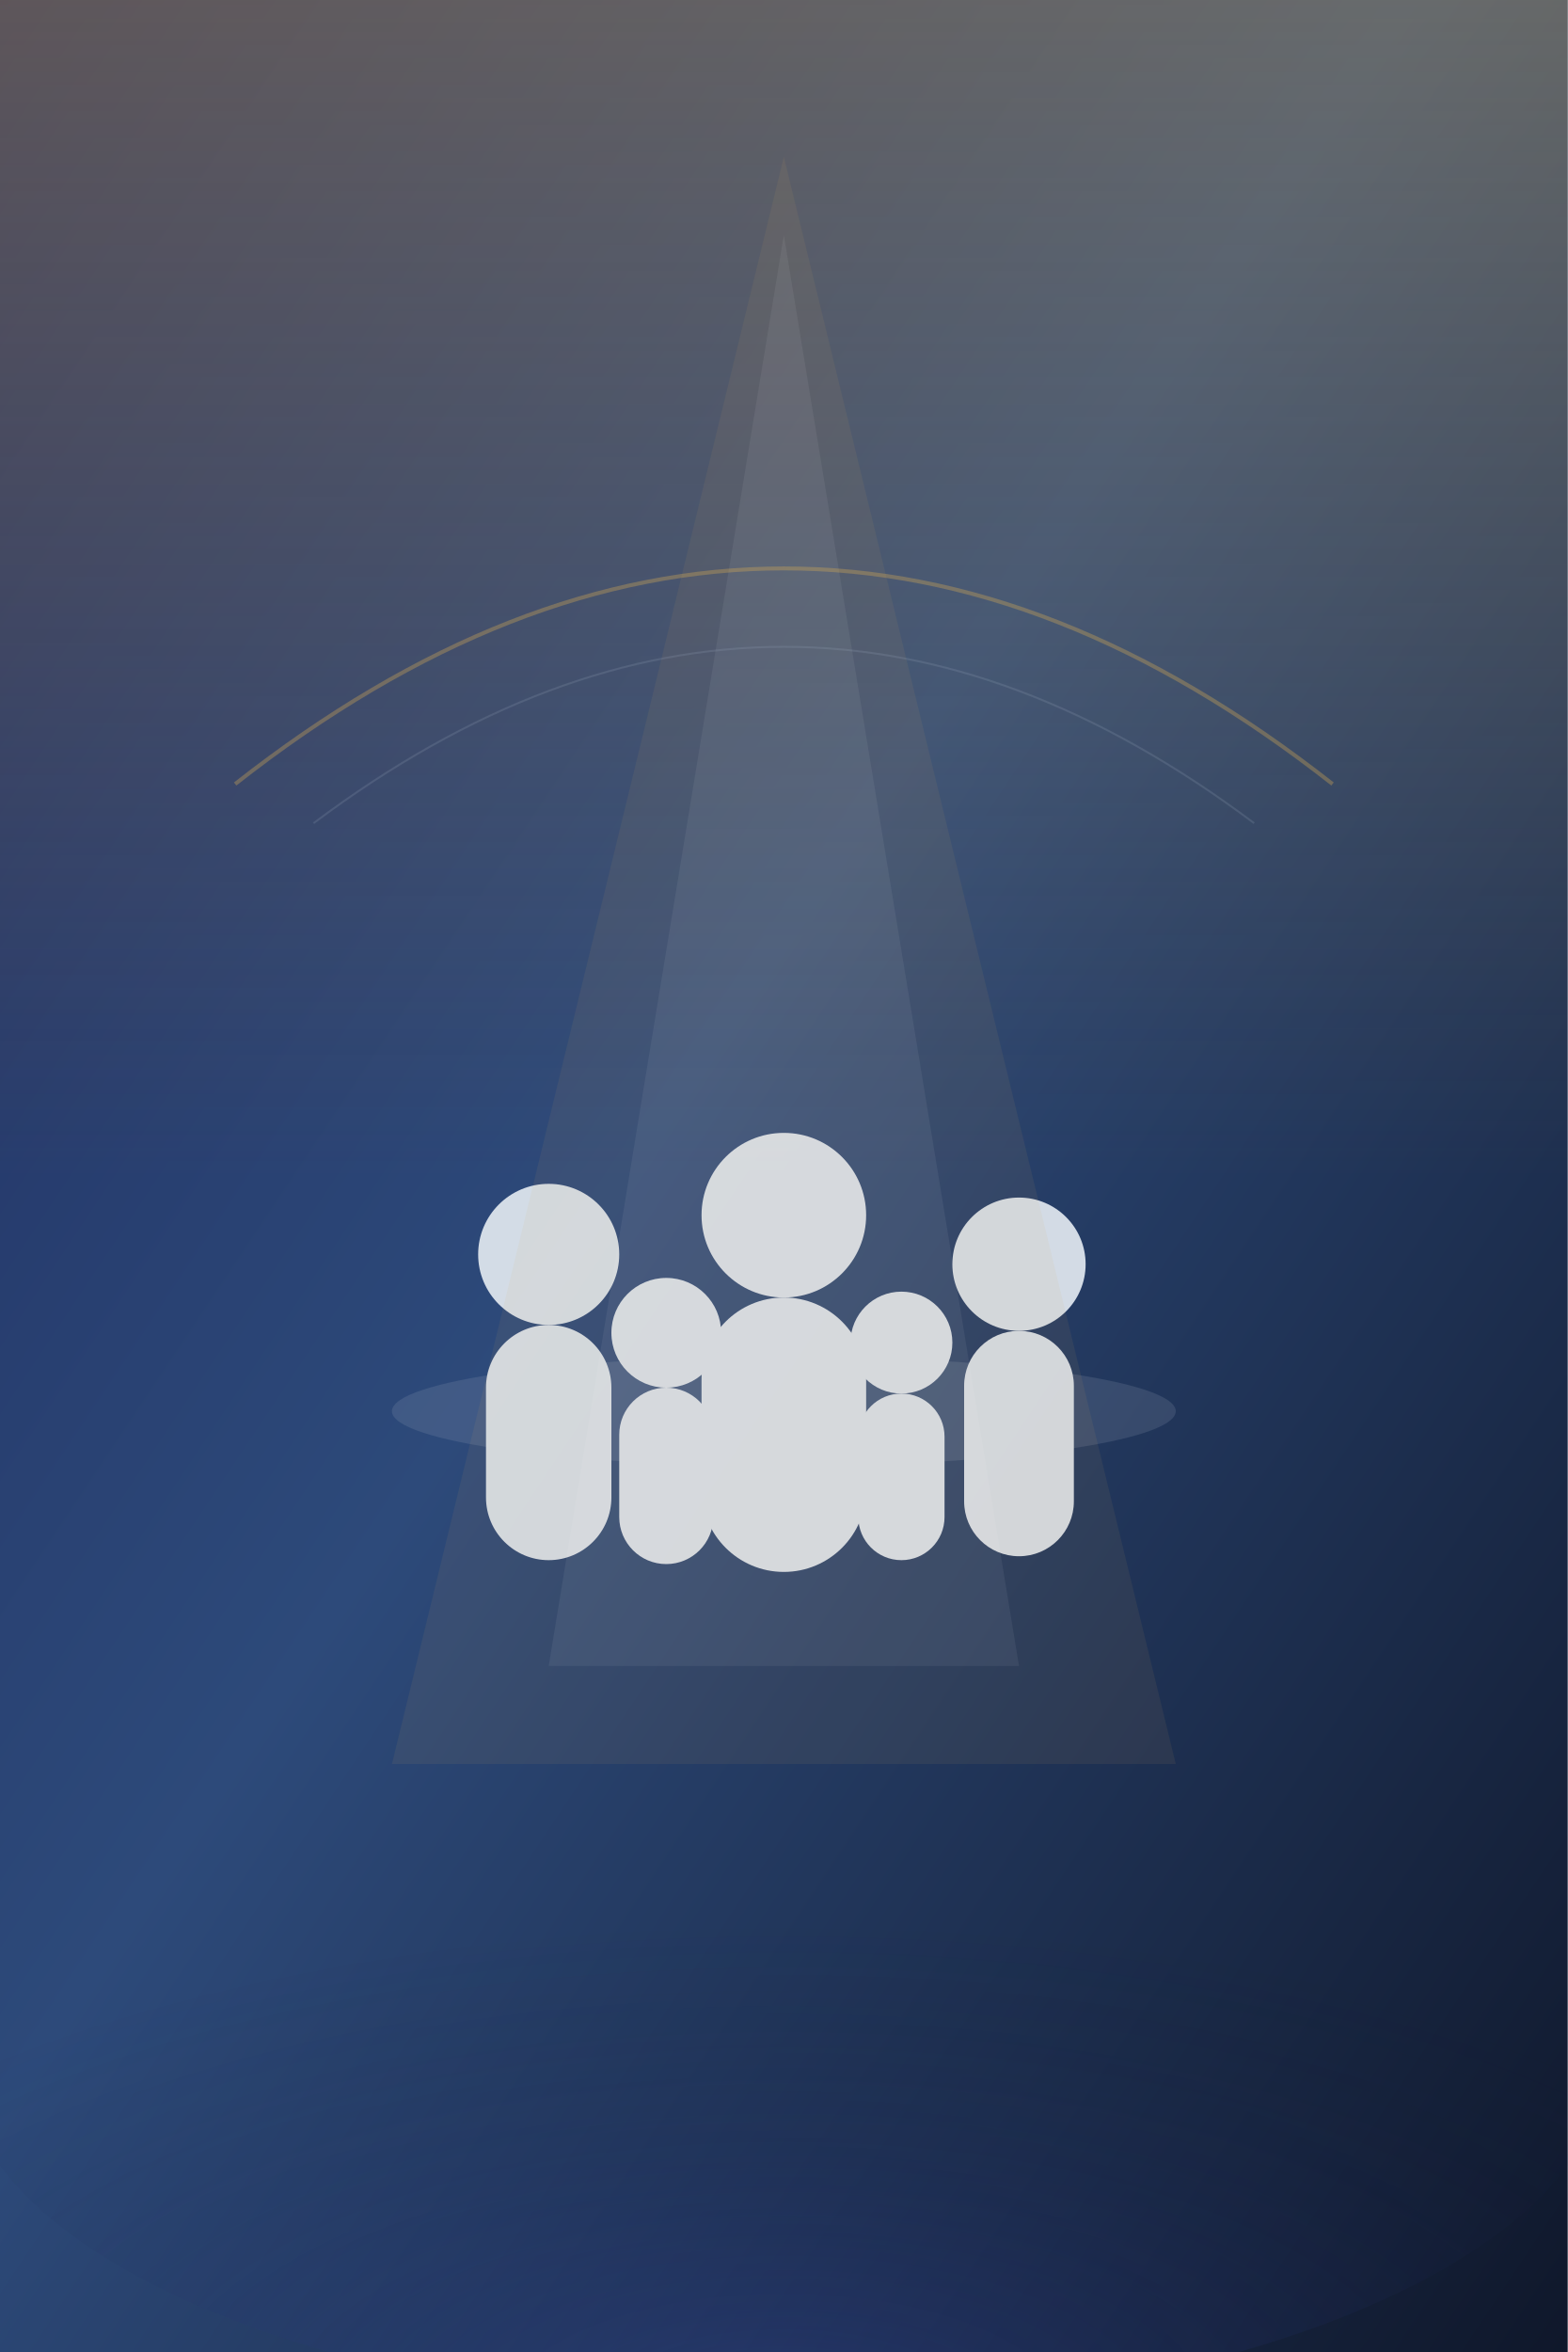
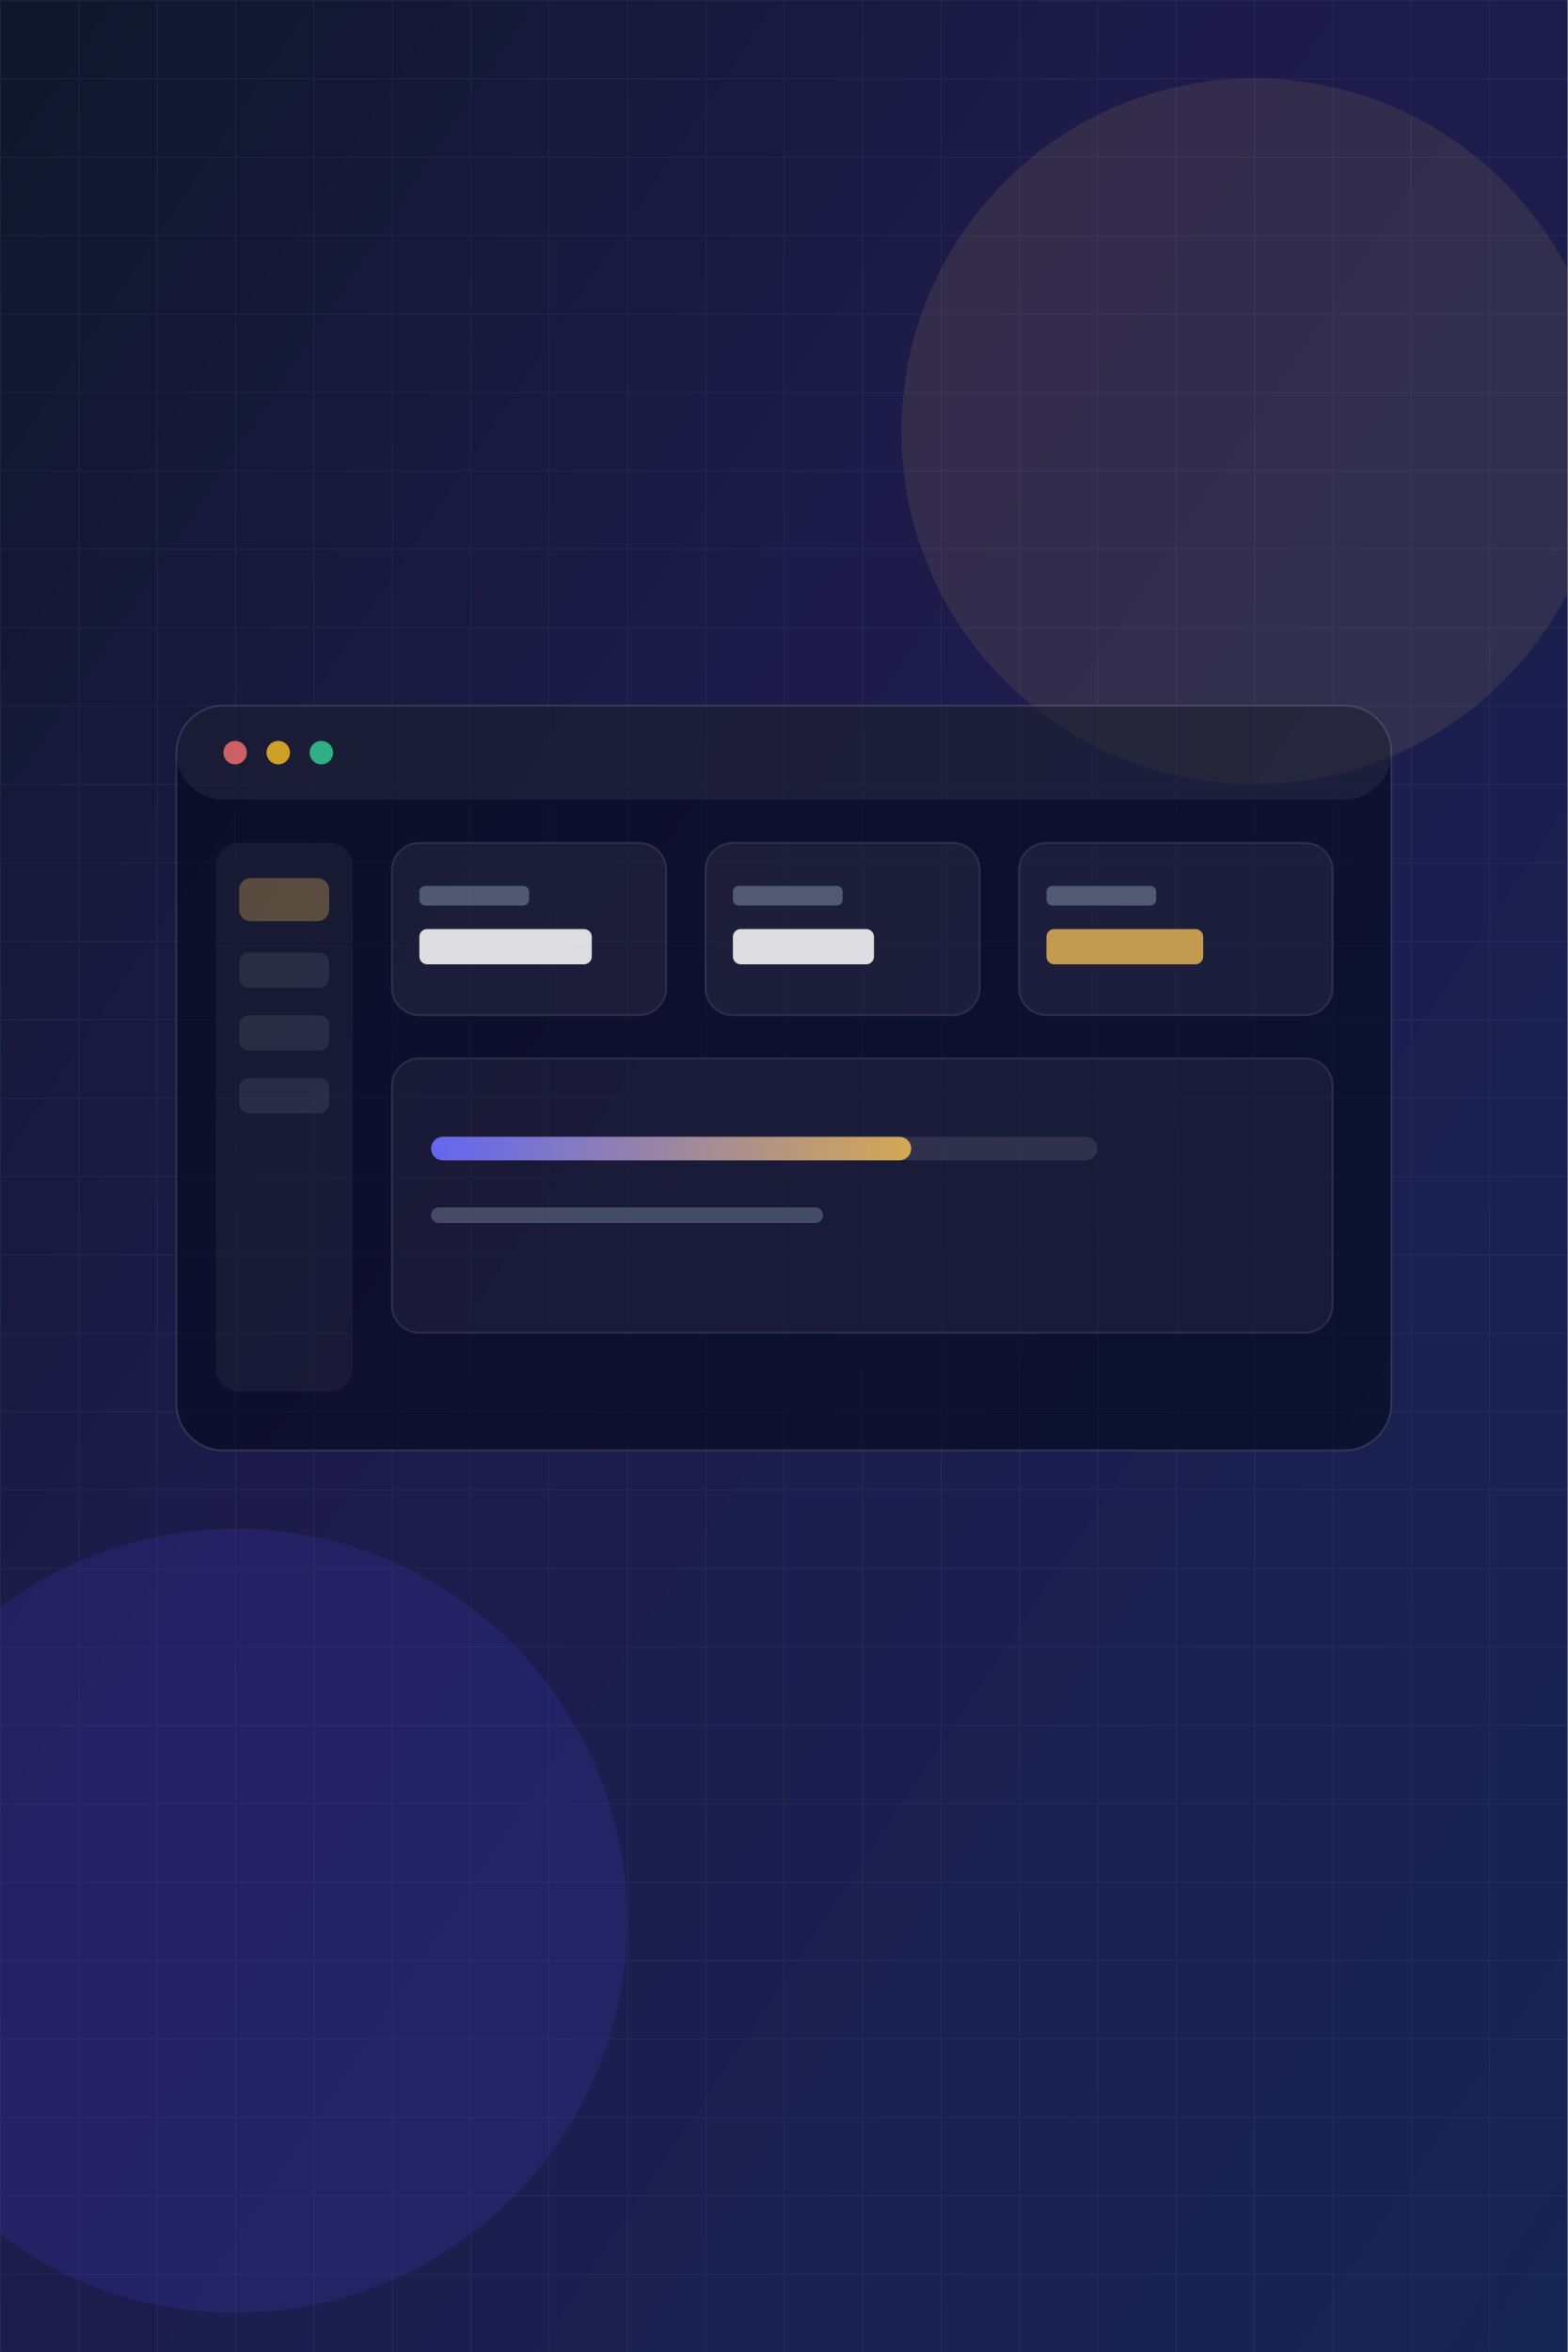
- <svg xmlns="http://www.w3.org/2000/svg" viewBox="0 0 800 1200" fill="none" role="img" aria-label="Church community gathering">
+ <svg xmlns="http://www.w3.org/2000/svg" viewBox="0 0 800 1200" fill="none" role="img" aria-label="Church Hub enterprise workspace">
  <defs>
-     <linearGradient id="sky" x1="0%" y1="0%" x2="100%" y2="100%">
-       <stop offset="0%" stop-color="#1e2a5e" />
-       <stop offset="45%" stop-color="#2d4a7a" />
-       <stop offset="100%" stop-color="#0f172a" />
+     <linearGradient id="bg" x1="0%" y1="0%" x2="100%" y2="100%">
+       <stop offset="0%" stop-color="#0f172a" />
+       <stop offset="40%" stop-color="#1e1b4b" />
+       <stop offset="100%" stop-color="#172554" />
    </linearGradient>
-     <linearGradient id="glow" x1="50%" y1="0%" x2="50%" y2="100%">
-       <stop offset="0%" stop-color="#d4a853" stop-opacity="0.35" />
-       <stop offset="100%" stop-color="#d4a853" stop-opacity="0" />
+     <linearGradient id="gold" x1="0%" y1="0%" x2="100%" y2="0%">
+       <stop offset="0%" stop-color="#6366f1" />
+       <stop offset="100%" stop-color="#d4a853" />
    </linearGradient>
-     <radialGradient id="floor" cx="50%" cy="100%" r="70%">
-       <stop offset="0%" stop-color="#3d4fbf" stop-opacity="0.25" />
-       <stop offset="100%" stop-color="#0f172a" stop-opacity="0" />
-     </radialGradient>
+     <pattern id="grid" width="40" height="40" patternUnits="userSpaceOnUse">
+       <path d="M40 0H0V40" fill="none" stroke="#94a3b8" stroke-opacity="0.08" stroke-width="1" />
+     </pattern>
  </defs>
-   <rect width="800" height="1200" fill="url(#sky)" />
-   <rect width="800" height="600" fill="url(#glow)" />
-   <ellipse cx="400" cy="1050" rx="420" ry="180" fill="url(#floor)" />
-   <g opacity="0.92" fill="#e2e8f0">
-     <ellipse cx="400" cy="720" rx="200" ry="28" fill="#94a3b8" opacity="0.2" />
-     <circle cx="280" cy="640" r="36" />
-     <rect x="248" y="676" width="64" height="120" rx="32" />
-     <circle cx="400" cy="620" r="42" />
-     <rect x="358" y="662" width="84" height="140" rx="42" />
-     <circle cx="520" cy="645" r="34" />
-     <rect x="492" y="679" width="56" height="115" rx="28" />
-     <circle cx="340" cy="680" r="28" />
-     <rect x="316" y="708" width="48" height="90" rx="24" />
-     <circle cx="460" cy="685" r="26" />
-     <rect x="438" y="711" width="44" height="85" rx="22" />
-   </g>
-   <path d="M400 80 L200 900 L600 900 Z" fill="#d4a853" opacity="0.08" />
-   <path d="M400 120 L280 850 L520 850 Z" fill="#fff" opacity="0.06" />
-   <path d="M120 400 Q400 180 680 400" stroke="#d4a853" stroke-width="2" opacity="0.35" fill="none" />
-   <path d="M160 420 Q400 240 640 420" stroke="#94a3b8" stroke-width="1" opacity="0.2" fill="none" />
+   <rect width="800" height="1200" fill="url(#bg)" />
+   <rect width="800" height="1200" fill="url(#grid)" />
+   <circle cx="640" cy="220" r="180" fill="#d4a853" fill-opacity="0.12" />
+   <circle cx="120" cy="980" r="200" fill="#4338ca" fill-opacity="0.2" />
+   <rect x="90" y="360" width="620" height="380" rx="24" fill="#020617" fill-opacity="0.55" stroke="#ffffff" stroke-opacity="0.12" />
+   <rect x="90" y="360" width="620" height="48" rx="24" fill="#ffffff" fill-opacity="0.06" />
+   <circle cx="120" cy="384" r="6" fill="#f87171" fill-opacity="0.8" />
+   <circle cx="142" cy="384" r="6" fill="#fbbf24" fill-opacity="0.8" />
+   <circle cx="164" cy="384" r="6" fill="#34d399" fill-opacity="0.8" />
+   <rect x="110" y="430" width="70" height="280" rx="12" fill="#ffffff" fill-opacity="0.05" />
+   <rect x="122" y="448" width="46" height="22" rx="6" fill="#d4a853" fill-opacity="0.35" />
+   <rect x="122" y="486" width="46" height="18" rx="5" fill="#ffffff" fill-opacity="0.08" />
+   <rect x="122" y="518" width="46" height="18" rx="5" fill="#ffffff" fill-opacity="0.08" />
+   <rect x="122" y="550" width="46" height="18" rx="5" fill="#ffffff" fill-opacity="0.08" />
+   <rect x="200" y="430" width="140" height="88" rx="14" fill="#ffffff" fill-opacity="0.06" stroke="#ffffff" stroke-opacity="0.1" />
+   <rect x="360" y="430" width="140" height="88" rx="14" fill="#ffffff" fill-opacity="0.06" stroke="#ffffff" stroke-opacity="0.1" />
+   <rect x="520" y="430" width="160" height="88" rx="14" fill="#ffffff" fill-opacity="0.06" stroke="#ffffff" stroke-opacity="0.1" />
+   <rect x="214" y="452" width="56" height="10" rx="3" fill="#94a3b8" fill-opacity="0.45" />
+   <rect x="214" y="474" width="88" height="18" rx="4" fill="#ffffff" fill-opacity="0.85" />
+   <rect x="374" y="452" width="56" height="10" rx="3" fill="#94a3b8" fill-opacity="0.45" />
+   <rect x="374" y="474" width="72" height="18" rx="4" fill="#ffffff" fill-opacity="0.85" />
+   <rect x="534" y="452" width="56" height="10" rx="3" fill="#94a3b8" fill-opacity="0.45" />
+   <rect x="534" y="474" width="80" height="18" rx="4" fill="#d4a853" fill-opacity="0.9" />
+   <rect x="200" y="540" width="480" height="140" rx="14" fill="#ffffff" fill-opacity="0.05" stroke="#ffffff" stroke-opacity="0.1" />
+   <rect x="220" y="580" width="340" height="12" rx="6" fill="#ffffff" fill-opacity="0.1" />
+   <rect x="220" y="580" width="245" height="12" rx="6" fill="url(#gold)" />
+   <rect x="220" y="616" width="200" height="8" rx="4" fill="#94a3b8" fill-opacity="0.35" />
</svg>
